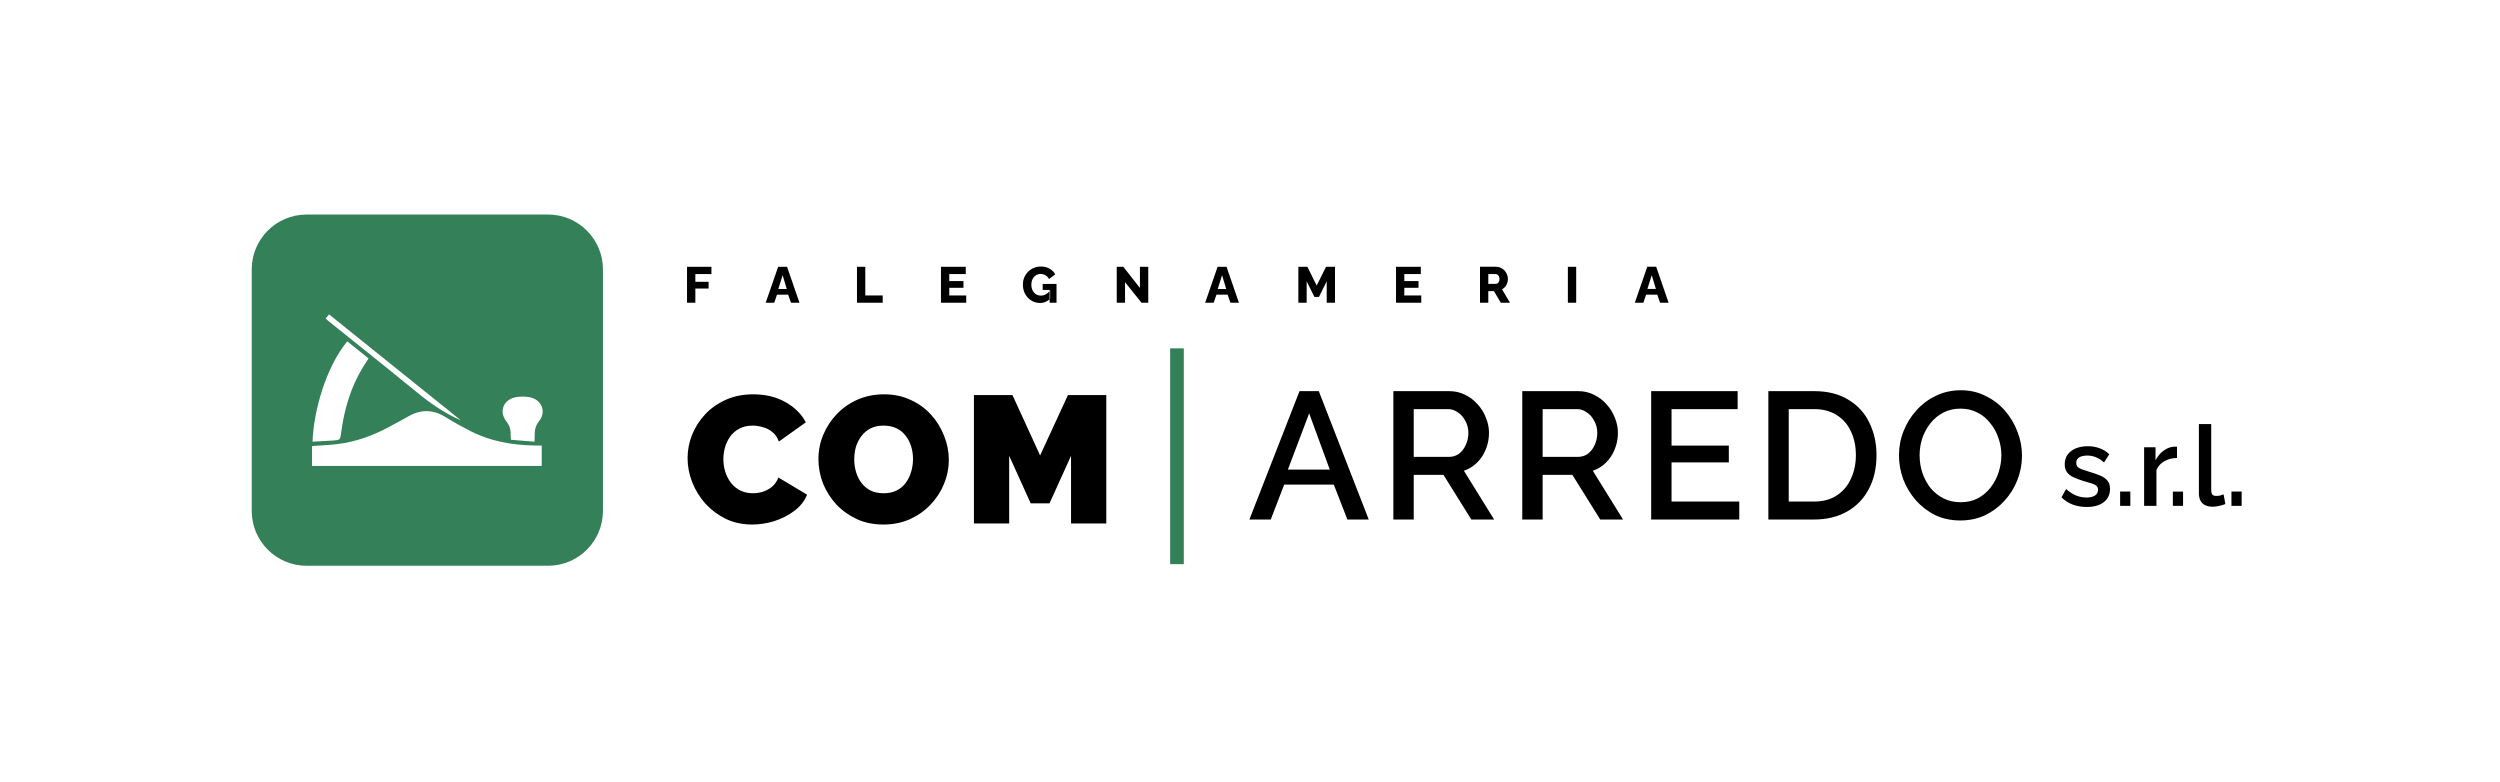
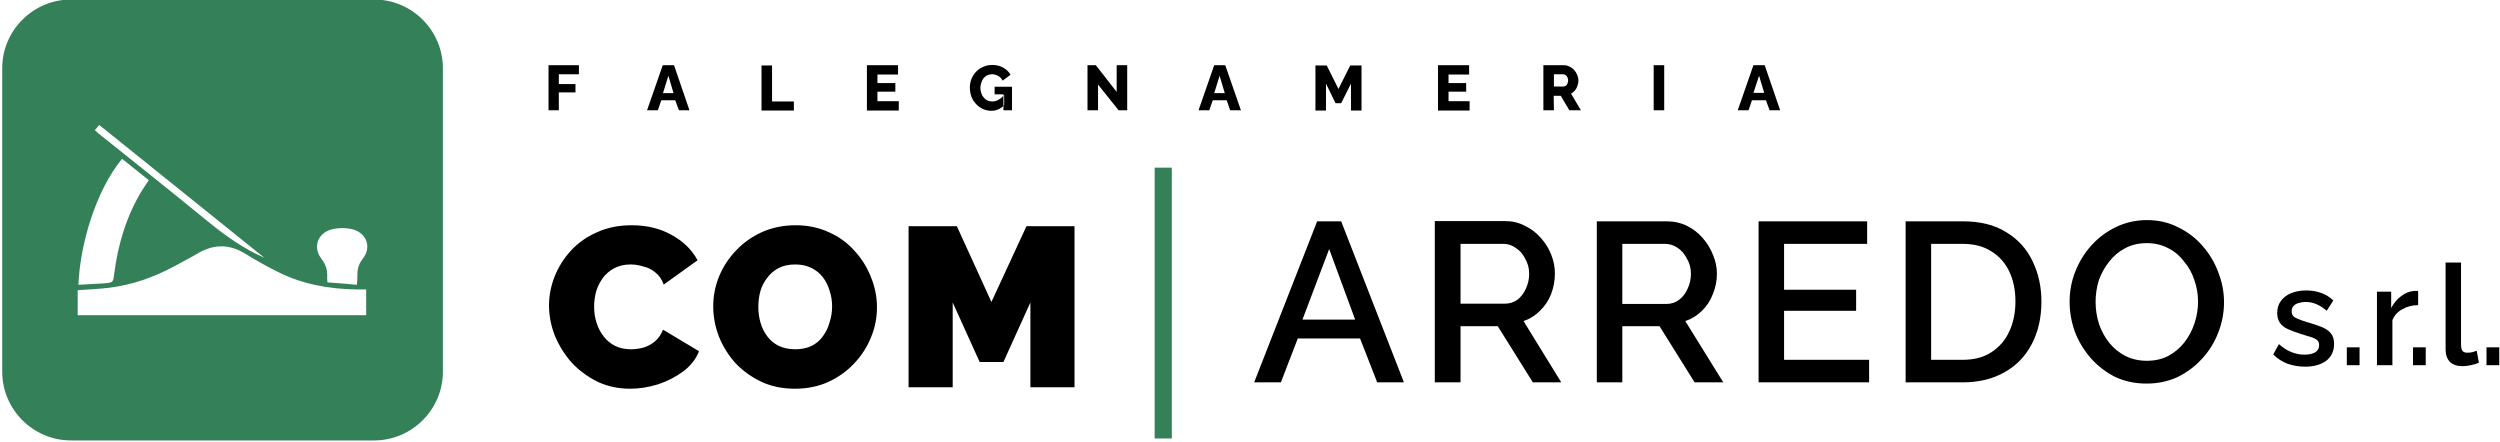
- <svg xmlns="http://www.w3.org/2000/svg" version="1.2" viewBox="0 0 1280 400" width="1280" height="400">
-   <style>
- 		.s0 { fill: #000000 } 
- 		.s1 { fill: none;stroke: #348059;stroke-miterlimit:10;stroke-width: 7 } 
- 		.s2 { fill: #348059 } 
- 	</style>
-   <g id="Layer 1">
-     <g id="PRIMARY copy">
-       <path id="COM " fill-rule="evenodd" class="s0" d="m352.04 234.58q0-6.02 2.22-11.76 2.31-5.84 6.67-10.56 4.35-4.72 10.55-7.5 6.3-2.87 14.17-2.87 9.44 0 16.48 3.98 7.03 3.89 10.46 10.37l-13.8 9.82q-1.2-3.24-3.51-5-2.23-1.76-4.91-2.41-2.59-0.74-5.09-0.74-3.89 0-6.76 1.57-2.78 1.48-4.63 3.98-1.76 2.5-2.69 5.56-0.83 3.06-0.83 6.11 0 3.43 1.02 6.57 1.02 3.15 2.96 5.65 1.95 2.41 4.72 3.8 2.87 1.39 6.39 1.39 2.5 0 5.09-0.74 2.6-0.84 4.73-2.6 2.13-1.75 3.24-4.72l14.72 8.8q-1.95 4.81-6.48 8.24-4.54 3.42-10.28 5.28-5.74 1.76-11.39 1.76-7.31 0-13.42-2.87-6.02-2.97-10.47-7.78-4.35-4.91-6.76-10.93-2.4-6.11-2.4-12.4zm100.24 33.98q-7.5 0-13.61-2.78-6.11-2.87-10.56-7.59-4.35-4.82-6.76-10.74-2.31-6.02-2.31-12.41 0-6.58 2.5-12.5 2.5-5.93 6.94-10.56 4.54-4.72 10.65-7.4 6.2-2.69 13.52-2.69 7.5 0 13.61 2.87 6.11 2.78 10.46 7.59 4.35 4.82 6.67 10.84 2.4 5.92 2.4 12.22 0 6.48-2.5 12.41-2.4 5.92-6.94 10.64-4.44 4.63-10.56 7.41-6.11 2.69-13.51 2.69zm-14.91-33.34q0 3.34 0.93 6.48 0.92 3.06 2.77 5.56 1.86 2.41 4.63 3.89 2.87 1.39 6.76 1.39 3.89 0 6.76-1.48 2.87-1.49 4.63-3.99 1.85-2.59 2.69-5.64 0.92-3.15 0.92-6.39 0-3.34-0.92-6.39-0.93-3.06-2.78-5.46-1.85-2.5-4.72-3.89-2.87-1.39-6.67-1.39-3.89 0-6.76 1.48-2.78 1.48-4.63 3.98-1.85 2.41-2.78 5.56-0.83 3.05-0.83 6.29zm129.05 32.78h-18.05v-34.63l-11.02 24.35h-9.63l-11.02-24.35v34.63h-18.05v-65.74h19.72l14.17 30.93 14.25-30.93h19.63z" />
-       <path id="ARREDO " fill-rule="evenodd" class="s0" d="m639.69 266l25.66-65.74h9.87l25.58 65.74h-10.93l-6.96-17.88h-25.41l-6.87 17.88zm19.7-25.56h21.46l-10.56-28.81zm64.44 25.56h-10.43v-65.74h28.59q4.45 0 8.09 1.85 3.78 1.82 6.48 4.91 2.79 3.05 4.26 6.94 1.55 3.75 1.55 7.7 0 4.37-1.64 8.41-1.52 3.87-4.44 6.76-2.87 2.87-6.77 4.2l15.48 24.97h-11.68l-14.26-22.87h-15.23zm0-56.54v24.46h18.07q2.93 0 5.13-1.63 2.23-1.71 3.42-4.44 1.36-2.88 1.36-6.19 0-3.41-1.54-6.12-1.41-2.81-3.8-4.36-2.32-1.72-5.11-1.72zm66 56.54h-10.43v-65.74h28.59q4.45 0 8.1 1.85 3.77 1.82 6.48 4.91 2.78 3.05 4.26 6.94 1.55 3.75 1.55 7.7 0 4.37-1.65 8.41-1.52 3.87-4.44 6.76-2.86 2.87-6.77 4.2l15.49 24.97h-11.68l-14.27-22.87h-15.23zm0-56.54v24.46h18.07q2.93 0 5.13-1.63 2.23-1.71 3.43-4.44 1.35-2.88 1.35-6.2 0-3.4-1.54-6.12-1.41-2.81-3.79-4.35-2.33-1.72-5.11-1.72zm66 47.33h34.68v9.21h-45.11v-65.74h44.27v9.2h-33.84v18.7h29.33v8.6h-29.33zm72.88 9.21h-23.31v-65.74h23.31q10.64 0 17.72 4.44 7.21 4.35 10.74 11.85 3.6 7.41 3.6 16.48 0 10-3.97 17.41-3.9 7.41-11.11 11.48-7.19 4.08-16.98 4.08zm21.5-32.97q0-6.9-2.57-12.22-2.47-5.35-7.32-8.33-4.72-3.02-11.61-3.02h-12.88v47.33h12.88q6.98 0 11.7-3.11 4.83-3.15 7.23-8.52 2.57-5.4 2.57-12.13zm53.49 33.45q-7.06 0-12.84-2.71-5.72-2.87-9.91-7.59-4.17-4.81-6.48-10.74-2.19-6.02-2.19-12.33 0-6.58 2.38-12.48 2.4-6.02 6.66-10.65 4.29-4.72 10-7.41 5.8-2.76 12.61-2.76 7.06 0 12.76 2.95 5.8 2.78 9.91 7.59 4.16 4.81 6.39 10.83 2.27 5.86 2.27 12.08 0 6.55-2.37 12.55-2.32 5.93-6.66 10.65-4.2 4.63-10 7.41-5.7 2.61-12.53 2.61zm-20.86-33.33q0 4.64 1.44 9.05 1.5 4.26 4.17 7.69 2.78 3.29 6.58 5.27 3.95 1.98 8.79 1.98 4.97 0 8.8-1.98 3.95-2.14 6.57-5.55 2.73-3.5 4.08-7.78 1.43-4.32 1.43-8.72 0-4.64-1.53-8.87-1.41-4.35-4.26-7.69-2.67-3.46-6.57-5.37-3.8-1.96-8.54-1.96-4.98 0-8.87 2.06-3.87 2-6.57 5.46-2.67 3.4-4.17 7.68-1.35 4.25-1.35 8.73z" />
-       <path id="s.r.l. " fill-rule="evenodd" class="s0" d="m1068.45 259.57q-3.77 0-7.16-1.2-3.39-1.29-5.8-3.75l2.33-4.24q2.63 2.28 5.19 3.34 2.62 1.01 5.19 1.01 2.69 0 4.33-0.95 1.67-1.03 1.67-2.99 0-1.42-0.92-2.12-0.83-0.71-2.47-1.2-1.62-0.51-3.9-1.14-3.2-0.99-5.39-2.02-2.17-1.06-3.27-2.58-1.11-1.59-1.11-4 0-2.92 1.45-4.95 1.56-2.1 4.19-3.21 2.71-1.11 6.2-1.11 3.26 0 6.02 1.05 2.8 0.98 4.95 3.09l-2.69 4.18q-2.02-1.83-4.16-2.68-2.04-0.86-4.45-0.86-1.37 0-2.66 0.34-1.29 0.32-2.12 1.15-0.82 0.8-0.82 2.27 0 1.25 0.65 2.03 0.74 0.69 2.06 1.21 1.43 0.51 3.43 1.14 3.5 1.01 5.98 2.07 2.49 0.98 3.79 2.58 1.37 1.55 1.37 4.29 0 4.36-3.27 6.84-3.22 2.41-8.61 2.41zm22.28-0.57h-5.23v-7.32h5.23zm23.9-30.24v5.72q-3.65 0.04-6.52 1.69-2.79 1.57-4.01 4.48v18.35h-6.31v-29.99h5.84v6.68q1.56-3.09 4.08-4.91 2.53-1.9 5.31-2.08 0.59 0 0.95 0.01 0.38-0.01 0.66 0.05zm3.1 30.24h-5.23v-7.31h5.23zm8.1-6.39v-35.49h6.31v33.22q0 2.29 0.65 2.98 0.74 0.59 1.8 0.59 1.09 0 2.1-0.19 1.05-0.31 1.78-0.62l0.93 4.97q-1.41 0.6-3.29 0.98-1.87 0.39-3.38 0.39-3.23 0-5.11-1.76-1.79-1.83-1.79-5.07zm21.9 6.39h-5.23v-7.32h5.23z" />
-       <path id="FALEGNAMERIA " fill-rule="evenodd" class="s0" d="m356.02 155h-4.26v-18.41h12.49v3.72h-8.23v3.97h6.79v3.46h-6.79zm36.02 0l6.37-18.4h4.57l6.35 18.4h-4.36l-1.42-4.13h-5.74l-1.4 4.13zm6.45-7.04h4.34l-2.13-7.07zm53.45 7.04h-13.17v-18.41h4.26v14.69h8.91zm34.09-3.72h8.68v3.72h-12.94v-18.41h12.7v3.72h-8.44v3.58h7.26v3.47h-7.26zm46.53 3.85q-1.79 0-3.41-0.68-1.59-0.68-2.82-1.94-1.22-1.27-1.92-2.98-0.68-1.74-0.68-3.86 0-1.92 0.68-3.58 0.72-1.67 1.94-2.93 1.27-1.27 2.93-1.97 1.68-0.73 3.63-0.73 2.54 0 4.46 1.09 1.96 1.09 2.91 2.93l-3.17 2.4q-0.63-1.24-1.81-1.93-1.18-0.7-2.53-0.7-1.05 0-1.93 0.44-0.86 0.42-1.51 1.19-0.61 0.75-0.96 1.76-0.33 1.01-0.33 2.17 0 1.21 0.36 2.21 0.36 1.01 1.01 1.77 0.66 0.73 1.53 1.16 0.91 0.4 1.99 0.4 1.32 0 2.52-0.65 1.22-0.69 2.23-1.96v4.18q-2.2 2.21-5.12 2.21zm4.85-0.13v-6.54h-3.56v-3.08h7.09v9.62zm47.04 0l-8.43-10.54v10.54h-4.25v-18.41h3.36l8.52 10.84v-10.83h4.26v18.4zm32.59 0l6.38-18.41h4.57l6.34 18.41h-4.35l-1.43-4.13h-5.73l-1.4 4.13zm6.44-7.04h4.34l-2.12-7.08zm60.04 7.04h-4.25v-10.97l-3.97 7.99h-2.32l-3.97-7.99v10.97h-4.25v-18.4h4.62l4.76 9.62 4.79-9.62h4.59zm35.49-3.73h8.68v3.73h-12.93v-18.41h12.7v3.72h-8.45v3.58h7.26v3.47h-7.26zm43 3.72h-4.25v-18.41h8.28q1.31 0 2.4 0.55 1.12 0.52 1.92 1.42 0.81 0.89 1.24 2.02 0.45 1.1 0.45 2.24 0 1.13-0.37 2.17-0.35 1.02-1.04 1.84-0.66 0.81-1.59 1.32l4.06 6.85h-4.7l-3.52-5.94h-2.88zm0-14.68v5.03h3.89q0.5 0 0.9-0.3 0.43-0.34 0.68-0.91 0.26-0.57 0.26-1.31 0-0.76-0.31-1.31-0.28-0.57-0.73-0.88-0.45-0.32-0.93-0.32zm45 14.68h-4.26v-18.4h4.26zm30.02 0l6.37-18.41h4.57l6.35 18.41h-4.36l-1.43-4.13h-5.73l-1.4 4.13zm6.44-7.05h4.35l-2.13-7.07z" />
-       <path id="&lt;Path&gt;" class="s1" d="m602.61 178.36v110.49" />
-       <path id="Forma 5 00000069361234730332121180000007771927667558664591 " fill-rule="evenodd" class="s2" d="m156.98 109.84h123.63c15.52 0 28.1 12.58 28.1 28.1v123.63c0 15.52-12.58 28.1-28.1 28.1h-123.63c-15.52 0-28.1-12.58-28.1-28.1v-123.63c0-15.52 12.58-28.1 28.1-28.1zm116.56 118.26c-11.31-0.25-22.28-2.08-32.46-7.3-4.37-2.24-8.7-4.58-12.85-7.18-6.42-4.02-12.74-4.15-19.26-0.38-3.21 1.86-6.5 3.57-9.75 5.33-8.34 4.52-17.14 7.67-26.58 8.81-4.24 0.51-8.53 0.67-12.9 0.99 0 3.42 0 6.75 0 10.18 39.26 0 78.4 0 117.62 0 0-3.49 0-6.75 0-10.45-1.44 0-2.63 0.02-3.82 0zm-113.53-1.95c3.52-0.2 7.01-0.35 10.49-0.6 3.71-0.26 3.67-0.31 4.15-3.94 1.59-12.07 4.96-23.54 11.4-33.98 0.85-1.37 1.76-2.69 2.67-4.09-3.71-2.98-7.25-5.82-10.92-8.77-10.89 13.18-17.19 35.47-17.79 51.38zm113.75-2.87c-0.06-2.74 0.21-5.08 2.17-7.54 4.12-5.18 1.26-11.5-5.31-12.46-1.94-0.28-3.97-0.3-5.91-0.03-6.72 0.91-9.6 7.25-5.42 12.56 1.86 2.35 2.3 4.59 2.18 7.27-0.03 0.59 0.09 1.18 0.17 2.08 3.96 0.33 7.87 0.65 12 0.99 0.06-1.19 0.14-2.03 0.12-2.87zm-105.3-62.32c-0.66 0.82-1.17 1.46-1.72 2.15 0.52 0.47 0.88 0.83 1.28 1.15 15.02 12.08 30.12 24.05 45.03 36.27 7.06 5.79 14.43 11.01 22.9 14.67-22.45-18.04-44.9-36.08-67.49-54.24z" />
-     </g>
-   </g>
+ <svg xmlns="http://www.w3.org/2000/svg" version="1.2" viewBox="0 0 1020 180" width="1020" height="180">
+   <style>.a{fill:none;stroke:#348059;stroke-miterlimit:10;stroke-width:7}.b{fill:#348059}</style>
+   <path fill-rule="evenodd" d="m224 124.6q0-6 2.3-11.8 2.3-5.8 6.6-10.5 4.4-4.8 10.6-7.5 6.3-2.9 14.2-2.9 9.4 0 16.4 4 7.1 3.9 10.5 10.3l-13.8 9.9q-1.2-3.3-3.5-5-2.2-1.8-4.9-2.4-2.6-0.8-5.1-0.8-3.9 0-6.8 1.6-2.8 1.5-4.6 4-1.8 2.5-2.7 5.5-0.8 3.1-0.8 6.1 0 3.5 1 6.6 1 3.2 3 5.7 1.9 2.4 4.7 3.8 2.8 1.3 6.4 1.3 2.5 0 5.1-0.7 2.6-0.8 4.7-2.6 2.1-1.8 3.2-4.7l14.7 8.8q-1.9 4.8-6.4 8.2-4.6 3.4-10.3 5.3-5.8 1.8-11.4 1.8-7.3 0-13.4-2.9-6-3-10.5-7.8-4.3-4.9-6.8-10.9-2.4-6.1-2.4-12.4zm100.3 34q-7.5 0-13.6-2.8-6.1-2.9-10.6-7.6-4.3-4.8-6.7-10.7-2.4-6.1-2.4-12.5 0-6.5 2.5-12.5 2.5-5.9 7-10.5 4.5-4.7 10.6-7.4 6.2-2.7 13.5-2.7 7.5 0 13.7 2.9 6.1 2.7 10.4 7.6 4.4 4.8 6.7 10.8 2.4 5.9 2.4 12.2 0 6.5-2.5 12.4-2.4 5.9-7 10.7-4.4 4.6-10.5 7.4-6.1 2.7-13.5 2.7zm-14.9-33.4q0 3.4 0.9 6.5 0.9 3.1 2.8 5.6 1.8 2.4 4.6 3.8 2.9 1.4 6.8 1.4 3.8 0 6.7-1.4 2.9-1.5 4.6-4 1.9-2.6 2.7-5.7 1-3.1 1-6.4 0-3.3-1-6.3-0.9-3.1-2.7-5.5-1.9-2.5-4.8-3.9-2.8-1.4-6.6-1.4-3.9 0-6.8 1.5-2.8 1.5-4.6 4-1.9 2.4-2.8 5.5-0.8 3.1-0.8 6.3zm129 32.8h-18v-34.6l-11 24.3h-9.7l-11-24.3v34.6h-18v-65.7h19.7l14.1 30.9 14.3-30.9h19.6z" />
+   <path fill-rule="evenodd" d="m511.7 156l25.7-65.7h9.8l25.6 65.7h-10.9l-7-17.9h-25.4l-6.9 17.9zm19.7-25.6h21.5l-10.6-28.8zm64.5 25.6h-10.5v-65.8h28.6q4.5 0 8.1 1.9 3.8 1.8 6.5 4.9 2.8 3.1 4.3 6.9 1.5 3.8 1.5 7.7 0 4.4-1.6 8.5-1.5 3.8-4.5 6.7-2.8 2.9-6.7 4.2l15.4 25h-11.6l-14.3-22.9h-15.2zm0-56.5v24.4h18q3 0 5.2-1.6 2.2-1.7 3.4-4.4 1.4-2.9 1.4-6.2 0-3.4-1.6-6.1-1.4-2.9-3.8-4.4-2.3-1.7-5.1-1.7zm66 56.5h-10.4v-65.7h28.6q4.4 0 8.1 1.8 3.7 1.8 6.4 4.9 2.8 3.1 4.3 7 1.6 3.7 1.6 7.7 0 4.3-1.7 8.4-1.5 3.9-4.4 6.7-2.9 2.9-6.8 4.2l15.5 25h-11.7l-14.3-22.9h-15.2zm0-56.5v24.5h18.1q2.9 0 5.1-1.7 2.2-1.7 3.4-4.4 1.4-2.9 1.4-6.2 0-3.4-1.6-6.1-1.4-2.8-3.7-4.4-2.4-1.7-5.2-1.7zm66 47.3h34.7v9.2h-45.1v-65.7h44.3v9.2h-33.9v18.7h29.4v8.6h-29.4zm72.9 9.2h-23.3v-65.7h23.3q10.7 0 17.7 4.4 7.3 4.4 10.8 11.9 3.6 7.4 3.6 16.4 0 10-4 17.5-3.9 7.4-11.1 11.4-7.2 4.1-17 4.1zm21.5-33q0-6.9-2.5-12.2-2.5-5.3-7.4-8.3-4.7-3-11.6-3h-12.9v47.3h12.9q7 0 11.7-3.1 4.9-3.2 7.3-8.5 2.5-5.4 2.5-12.2zm53.5 33.5q-7 0-12.8-2.7-5.7-2.9-9.9-7.6-4.2-4.8-6.5-10.7-2.2-6.1-2.2-12.4 0-6.6 2.4-12.5 2.4-6 6.6-10.6 4.3-4.7 10-7.4 5.8-2.8 12.6-2.8 7.1 0 12.8 3 5.8 2.8 9.9 7.6 4.2 4.8 6.4 10.8 2.3 5.9 2.3 12.1 0 6.5-2.4 12.5-2.3 6-6.7 10.7-4.2 4.6-10 7.4-5.7 2.6-12.5 2.6zm-20.8-33.3q0 4.6 1.4 9 1.5 4.3 4.2 7.7 2.7 3.3 6.5 5.3 4 2 8.8 2 5 0 8.8-2 4-2.2 6.6-5.6 2.7-3.5 4.1-7.8 1.4-4.3 1.4-8.7 0-4.6-1.5-8.8-1.4-4.4-4.3-7.7-2.6-3.5-6.5-5.4-3.8-2-8.6-2-5 0-8.9 2.1-3.8 2-6.5 5.5-2.7 3.4-4.2 7.6-1.3 4.3-1.3 8.8z" />
+   <path fill-rule="evenodd" d="m940.5 149.6q-3.8 0-7.2-1.2-3.4-1.3-5.8-3.8l2.3-4.2q2.6 2.3 5.2 3.3 2.6 1 5.2 1 2.7 0 4.3-0.9 1.7-1 1.7-3 0-1.4-0.9-2.1-0.8-0.7-2.5-1.2-1.6-0.5-3.9-1.2-3.2-1-5.4-2-2.2-1-3.3-2.6-1.1-1.6-1.1-4 0-2.9 1.5-4.9 1.5-2.1 4.2-3.2 2.7-1.1 6.2-1.1 3.2 0 6 1 2.8 1 5 3.1l-2.7 4.2q-2.1-1.8-4.2-2.7-2-0.9-4.5-0.9-1.3 0-2.6 0.4-1.3 0.3-2.1 1.1-0.9 0.8-0.9 2.3 0 1.3 0.7 2 0.7 0.7 2.1 1.2 1.4 0.6 3.4 1.2 3.5 1 6 2 2.5 1 3.8 2.6 1.3 1.6 1.3 4.3 0 4.4-3.2 6.9-3.3 2.4-8.6 2.4zm22.2-0.6h-5.2v-7.3h5.2zm23.9-30.3v5.8q-3.6 0-6.5 1.7-2.8 1.5-4 4.4v18.4h-6.3v-30h5.8v6.7q1.6-3.1 4.1-4.9 2.5-1.9 5.3-2.1 0.6 0 1 0 0.3 0 0.6 0zm3.1 30.3h-5.2v-7.3h5.2zm8.1-6.4v-35.5h6.3v33.2q0 2.3 0.7 3 0.7 0.6 1.8 0.6 1.1 0 2.1-0.2 1-0.3 1.8-0.6l0.9 4.9q-1.4 0.6-3.3 1-1.9 0.4-3.4 0.4-3.2 0-5.1-1.7-1.8-1.9-1.8-5.1zm21.9 6.4h-5.2v-7.3h5.2z" />
+   <path fill-rule="evenodd" d="m228 45h-4.2v-18.4h12.4v3.7h-8.2v4h6.8v3.4h-6.8zm36 0l6.4-18.4h4.6l6.3 18.4h-4.3l-1.5-4.1h-5.7l-1.4 4.1zm6.5-7h4.3l-2.1-7.1zm53.4 7.1h-13.2v-18.4h4.3v14.7h8.9zm34.1-3.8h8.7v3.8h-13v-18.5h12.7v3.8h-8.4v3.5h7.3v3.5h-7.3zm46.5 3.9q-1.8 0-3.4-0.7-1.6-0.7-2.8-2-1.2-1.2-1.9-2.9-0.7-1.8-0.7-3.9 0-1.9 0.7-3.6 0.7-1.6 1.9-2.9 1.3-1.3 3-2 1.6-0.7 3.6-0.7 2.5 0 4.4 1.1 2 1.1 3 2.9l-3.2 2.4q-0.6-1.2-1.8-1.9-1.2-0.7-2.5-0.7-1.1 0-2 0.4-0.8 0.4-1.5 1.2-0.6 0.8-0.9 1.8-0.4 1-0.4 2.1 0 1.3 0.4 2.3 0.3 1 1 1.7 0.6 0.8 1.5 1.2 0.9 0.4 2 0.4 1.3 0 2.5-0.7 1.1-0.6 2-1.6v4.1q-2.1 2-4.9 2zm4.9-6.1v-0.6h-3.6v-3.1h7.1v9.6h-3.5v-1.8q0.1-0.1 0.3-0.2v-4.2q-0.2 0.1-0.3 0.3zm47 5.9l-8.4-10.5v10.5h-4.3v-18.4h3.4l8.5 10.9v-10.9h4.3v18.4zm32.6 0l6.4-18.4h4.5l6.4 18.4h-4.4l-1.4-4.1h-5.7l-1.4 4.1zm6.4-7h4.3l-2.1-7.1zm60.1 7.1h-4.3v-11l-4 8h-2.3l-3.9-8v11h-4.3v-18.4h4.6l4.8 9.6 4.8-9.6h4.6zm35.5-3.8h8.6v3.8h-12.9v-18.5h12.7v3.8h-8.4v3.5h7.2v3.5h-7.2zm43 3.7h-4.3v-18.4h8.3q1.3 0 2.4 0.6 1.1 0.5 1.9 1.4 0.8 0.9 1.2 2 0.5 1.1 0.5 2.3 0 1.1-0.4 2.1-0.3 1-1 1.9-0.7 0.8-1.6 1.3l4 6.8h-4.7l-3.5-5.9h-2.9zm0-14.7v5h3.9q0.5 0 0.9-0.3 0.5-0.3 0.7-0.9 0.3-0.5 0.3-1.3 0-0.7-0.3-1.3-0.3-0.6-0.8-0.9-0.4-0.3-0.9-0.3zm45 14.7h-4.3v-18.4h4.3zm30 0l6.4-18.4h4.6l6.3 18.4h-4.3l-1.5-4.1h-5.7l-1.4 4.1zm6.4-7.1h4.4l-2.1-7z" />
+   <path fill-rule="evenodd" class="a" d="m474.6 68.4v110.5" />
+   <path fill-rule="evenodd" class="b" d="m29-0.2h123.6c15.5 0 28.1 12.6 28.1 28.1v123.7c0 15.5-12.6 28.1-28.1 28.1h-123.6c-15.5 0-28.1-12.6-28.1-28.1v-123.7c0-15.5 12.6-28.1 28.1-28.1zm116.5 118.3c-11.3-0.2-22.2-2.1-32.4-7.3-4.4-2.2-8.7-4.6-12.9-7.2-6.4-4-12.7-4.1-19.2-0.4-3.2 1.9-6.5 3.6-9.8 5.4-8.3 4.5-17.1 7.6-26.6 8.8-4.2 0.5-8.5 0.7-12.9 1 0 3.4 0 6.7 0 10.2 39.3 0 78.4 0 117.7 0 0-3.5 0-6.8 0-10.5-1.5 0-2.7 0-3.9 0zm-113.5-1.9c3.5-0.2 7-0.4 10.5-0.6 3.7-0.3 3.7-0.4 4.1-4 1.6-12.1 5-23.5 11.4-34 0.9-1.3 1.8-2.7 2.7-4.1-3.7-2.9-7.2-5.8-10.9-8.7-10.9 13.2-17.2 35.4-17.8 51.4zm113.8-2.9c-0.1-2.8 0.2-5.1 2.1-7.6 4.2-5.1 1.3-11.5-5.3-12.4-1.9-0.3-4-0.3-5.9 0-6.7 0.9-9.6 7.2-5.4 12.5 1.8 2.4 2.3 4.6 2.2 7.3-0.1 0.6 0.1 1.2 0.1 2.1 4 0.3 7.9 0.6 12 1 0.1-1.2 0.2-2.1 0.2-2.9zm-105.3-62.3c-0.7 0.8-1.2 1.4-1.8 2.1 0.6 0.5 0.9 0.8 1.3 1.2 15 12 30.1 24 45 36.2 7.1 5.8 14.5 11 22.9 14.7-22.4-18-44.9-36.1-67.4-54.2z" />
</svg>
